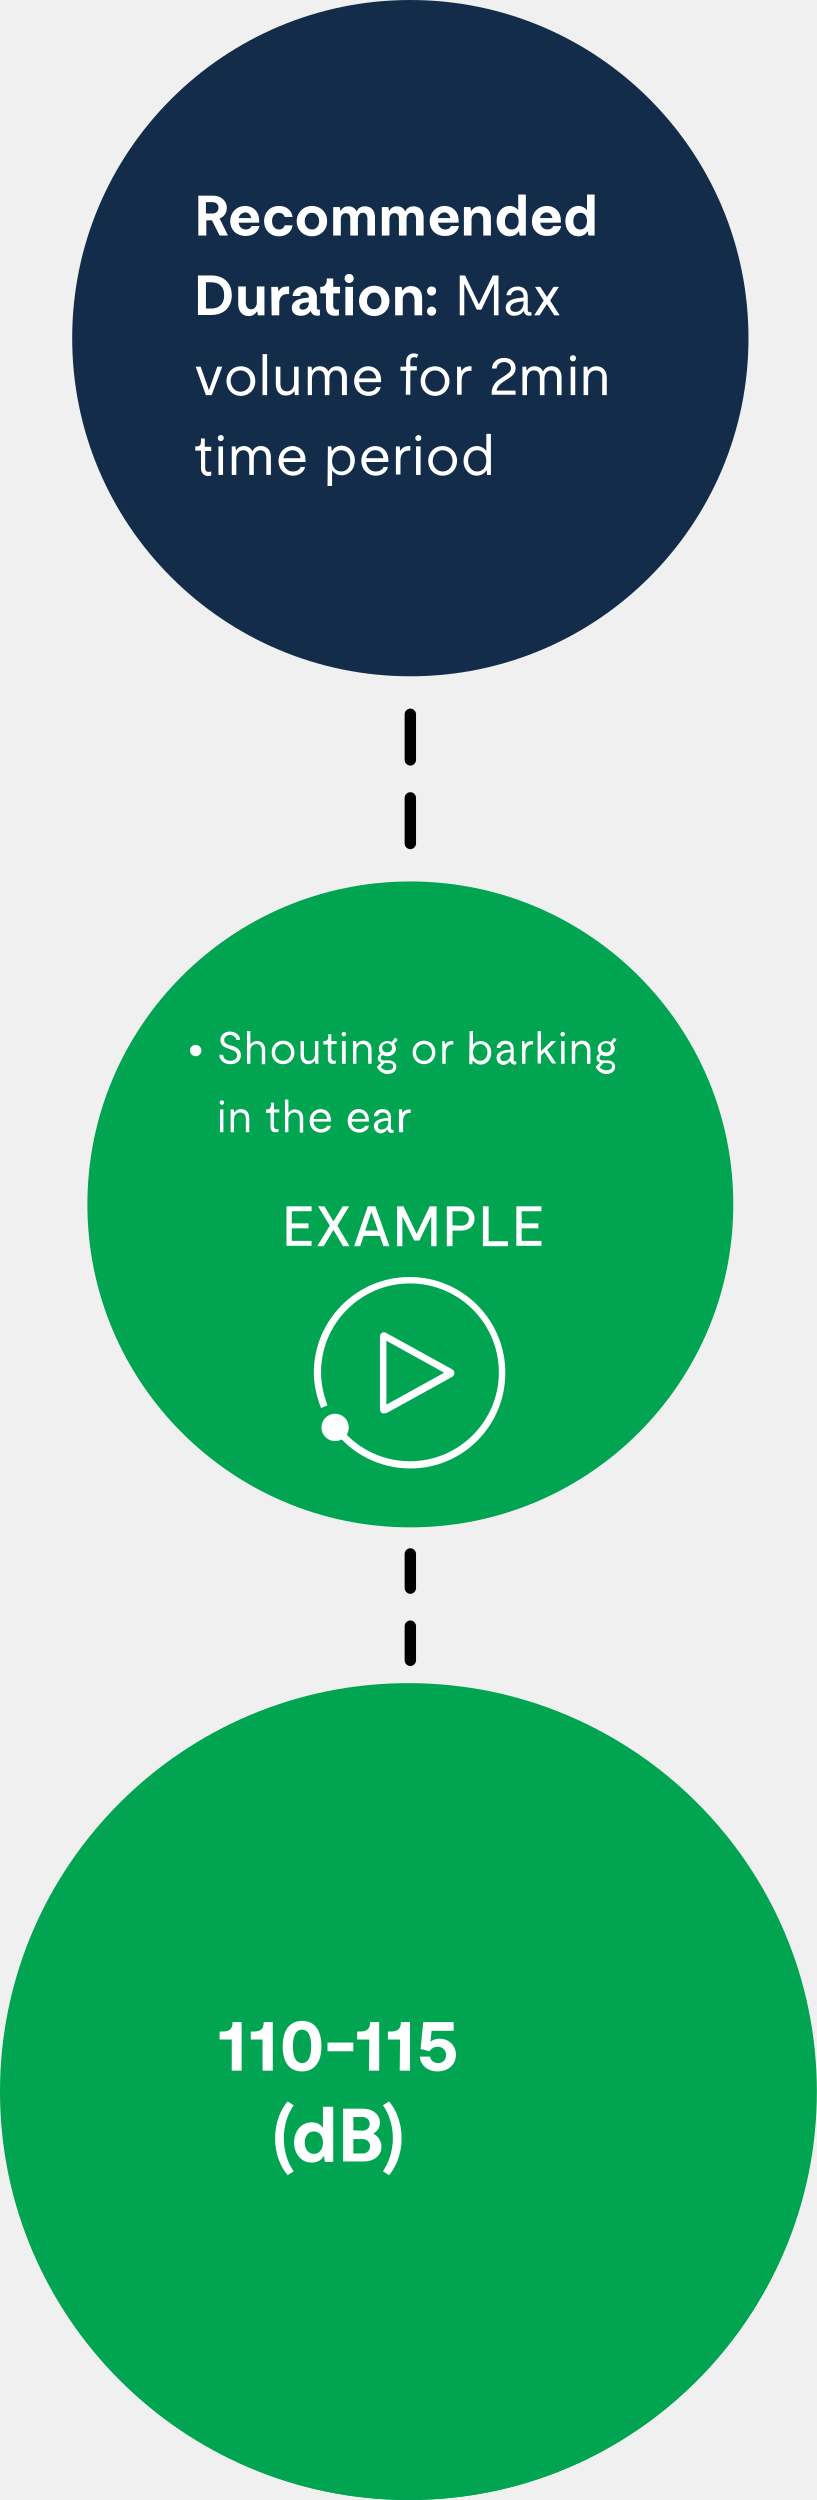
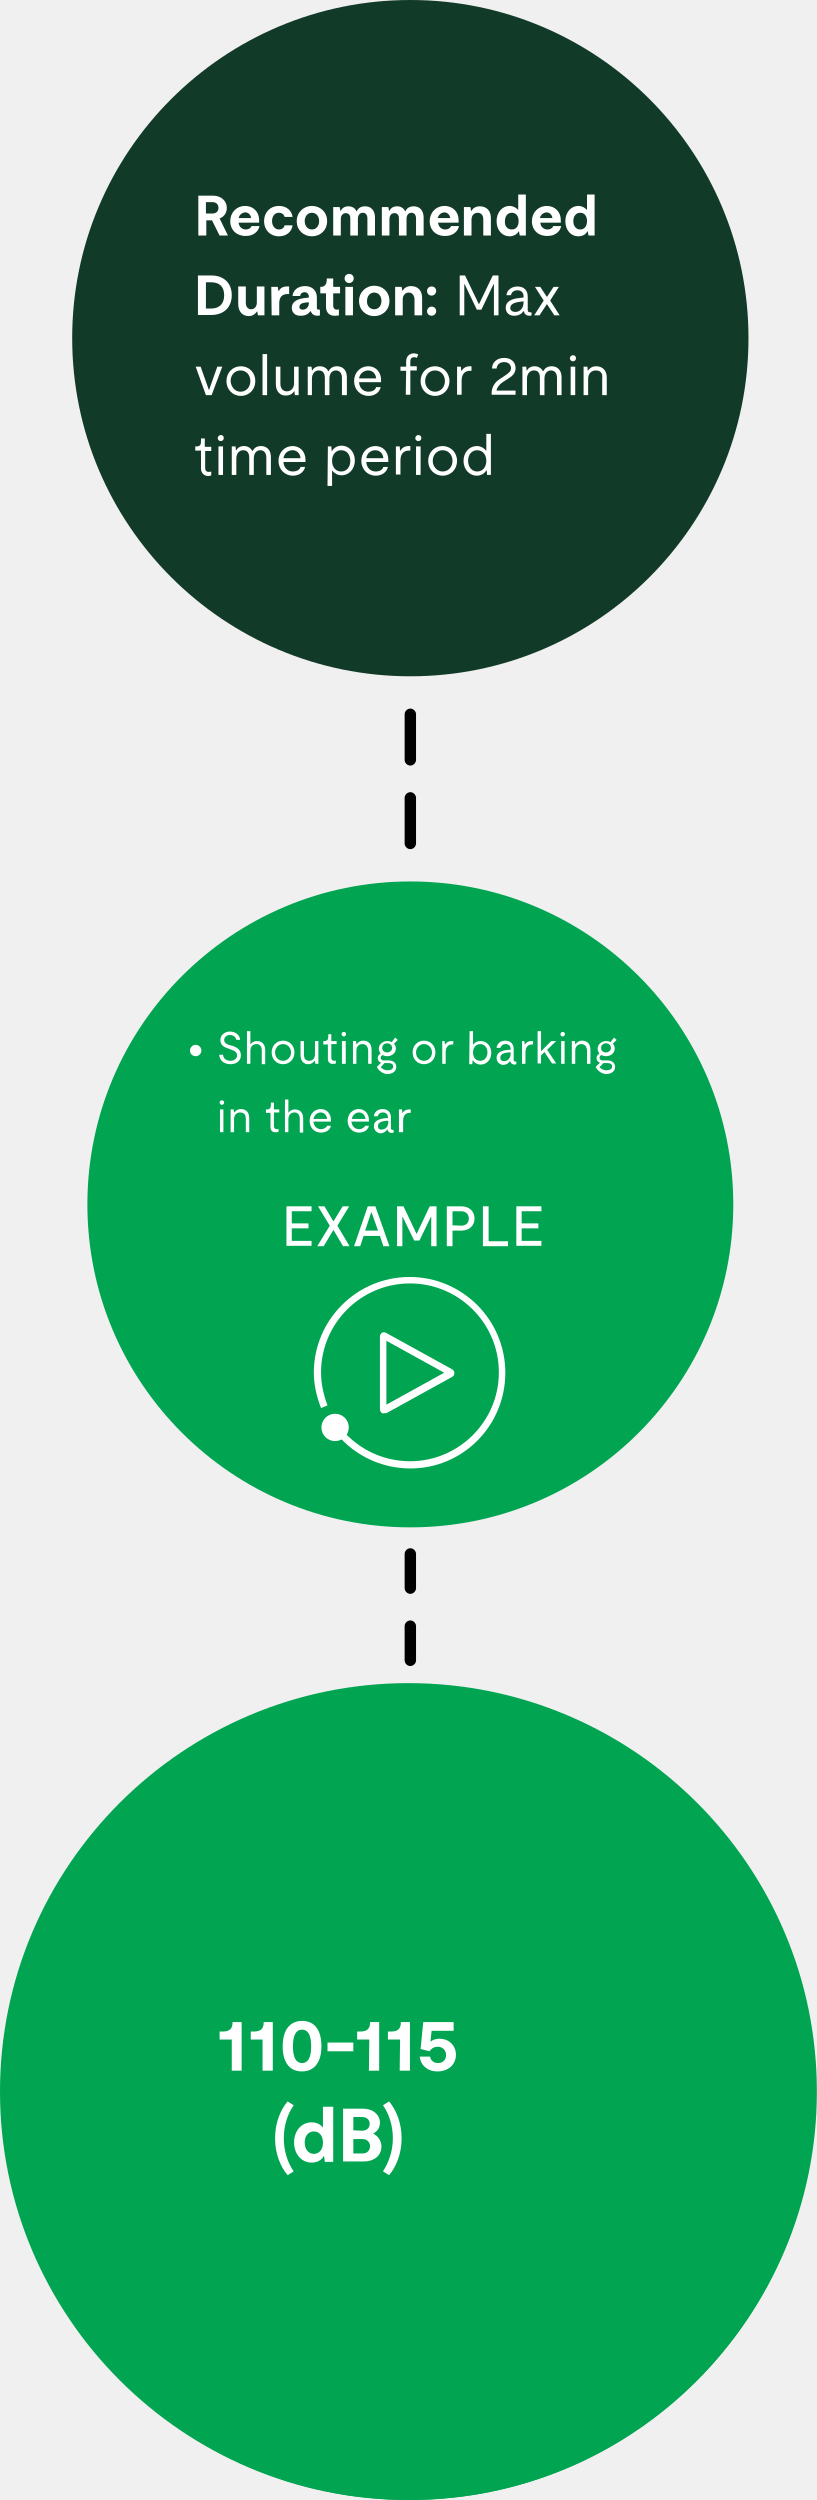
<svg xmlns="http://www.w3.org/2000/svg" version="1.1" x="0px" y="0px" viewBox="0 0 215 658" style="enable-background:new 0 0 215 658;" xml:space="preserve">
  <style type="text/css">
	.st0{fill:#00A451;}
	.st1{fill:none;}
	.st2{enable-background:new    ;}
	.st3{fill:#FFFFFF;}
- 	.st4{fill:#122C49;}
+ 	.st4{fill:#123A28;}
</style>
  <g id="Layer_2">
    <circle class="st0" cx="107.8" cy="551.2" r="106.8" />
  </g>
  <g id="Working_File">
    <g id="Group_189">
      <g id="Ellipse_6">
        <g>
          <circle class="st1" cx="107.5" cy="550.5" r="107.5" />
        </g>
        <g>
          <path class="st0" d="M107.5,658C48.2,658,0,609.8,0,550.5S48.2,443,107.5,443S215,491.2,215,550.5S166.8,658,107.5,658z       M107.5,446C49.9,446,3,492.9,3,550.5S49.9,655,107.5,655S212,608.1,212,550.5S165.1,446,107.5,446z" />
        </g>
      </g>
      <g id="Ellipse_49">
        <circle class="st0" cx="108" cy="317" r="85" />
      </g>
      <g id="Line_150">
        <path d="M108,201.5c-0.8,0-1.5-0.7-1.5-1.5v-12c0-0.8,0.7-1.5,1.5-1.5s1.5,0.7,1.5,1.5v12C109.5,200.8,108.8,201.5,108,201.5z" />
      </g>
      <g id="Line_153">
        <path d="M108,438.5c-0.8,0-1.5-0.7-1.5-1.5v-9c0-0.8,0.7-1.5,1.5-1.5s1.5,0.7,1.5,1.5v9C109.5,437.8,108.8,438.5,108,438.5z" />
      </g>
      <g id="Line_174">
        <path d="M108,419.5c-0.8,0-1.5-0.7-1.5-1.5v-9c0-0.8,0.7-1.5,1.5-1.5s1.5,0.7,1.5,1.5v9C109.5,418.8,108.8,419.5,108,419.5z" />
      </g>
      <g id="Line_151">
        <path d="M108,223.5c-0.8,0-1.5-0.7-1.5-1.5v-12c0-0.8,0.7-1.5,1.5-1.5s1.5,0.7,1.5,1.5v12C109.5,222.8,108.8,223.5,108,223.5z" />
      </g>
      <g id="Group_103">
        <g id="Group_31">
          <g id="Group_27">
            <g id="Shouting_or_barking_in_the_ear">
              <g class="st2">
                <path class="st3" d="M57.7,277.6h1c0.1,1,0.8,1.6,2,1.6c0.8,0,1.7-0.5,1.7-1.4c0-0.8-0.5-1.2-1.7-1.6l-0.8-0.3         c-1.3-0.4-1.9-1.1-1.9-2.2c0-1.3,1.2-2.2,2.5-2.2c1.5,0,2.7,1,2.7,2.2h-1c-0.1-0.7-0.8-1.3-1.7-1.3c-0.8,0-1.5,0.6-1.5,1.3         c0,0.7,0.5,1.1,1.5,1.4l0.8,0.2c1.4,0.5,2.1,1.2,2.1,2.5c0,1.4-1.2,2.3-2.7,2.3C58.9,280.1,57.8,279.1,57.7,277.6z" />
                <path class="st3" d="M67.5,274.8c-0.8,0-1.6,0.5-1.6,1.8v3.4H65v-8.6h0.9v3.4H66c0.2-0.3,0.7-0.8,1.6-0.8         c1.3,0,2.2,0.8,2.2,2.4v3.7h-0.9v-3.6C68.9,275.3,68.3,274.8,67.5,274.8z" />
              </g>
              <g class="st2">
                <path class="st3" d="M71.5,277c0-1.8,1.3-3.1,3-3.1s3,1.3,3,3.1c0,1.8-1.3,3.1-3,3.1S71.5,278.8,71.5,277z M74.5,279.2         c1.2,0,2.1-1,2.1-2.2s-0.9-2.2-2.1-2.2s-2.1,1-2.1,2.2C72.4,278.3,73.3,279.2,74.5,279.2z" />
              </g>
              <g class="st2">
                <path class="st3" d="M79.1,277.7V274H80v3.6c0,1.2,0.6,1.6,1.4,1.6s1.5-0.5,1.5-1.8V274h0.9v6H83l-0.1-0.8h-0.1         c-0.3,0.4-0.8,0.9-1.7,0.9C80,280.1,79.1,279.3,79.1,277.7z" />
              </g>
              <g class="st2">
                <path class="st3" d="M86.3,278.7v-3.8h-1.2V274h0.3c0.7,0,1-0.4,1-1.1v-0.7h0.8v1.8h1.4v0.8h-1.4v3.6c0,0.5,0.3,0.8,0.7,0.8         c0.2,0,0.4,0,0.5-0.1v0.8c-0.2,0.1-0.4,0.1-0.7,0.1C86.9,280.1,86.3,279.6,86.3,278.7z" />
              </g>
              <g class="st2">
                <path class="st3" d="M90.5,271.6c0.4,0,0.6,0.3,0.6,0.6s-0.3,0.6-0.6,0.6s-0.6-0.3-0.6-0.6S90.1,271.6,90.5,271.6z M90,274h1         v6h-1V274z" />
              </g>
              <g class="st2">
                <path class="st3" d="M95.4,274.8c-0.8,0-1.6,0.5-1.6,1.8v3.4h-0.9v-6h0.8l0.1,0.8h0.1c0.3-0.4,0.8-0.9,1.7-0.9         c1.3,0,2.2,0.8,2.2,2.4v3.7h-0.9v-3.6C96.8,275.3,96.2,274.8,95.4,274.8z" />
              </g>
              <g class="st2">
                <path class="st3" d="M99.2,280.8l1.1-1.1c-0.6-0.2-0.9-0.7-0.9-1.2c0-0.6,0.4-1,0.8-1.2c-0.3-0.3-0.5-0.8-0.5-1.3         c0-1.1,1-2,2.3-2c0.4,0,0.8,0.1,1.1,0.3l0.9-1.2l0.7,0.6l-1,1c0.3,0.3,0.5,0.8,0.5,1.3c0,1.1-1,2-2.3,2         c-0.4,0-0.8-0.1-1.2-0.3c-0.3,0.1-0.5,0.4-0.5,0.7c0,0.4,0.3,0.7,0.8,0.7h1.3c1.2,0,2,0.7,2,1.7c0,1.2-1,1.9-2.5,1.9         C100.3,282.5,99.4,281.4,99.2,280.8z M102,281.7c0.8,0,1.5-0.3,1.5-1c0-0.6-0.5-0.9-1.2-0.9h-1.1l-1,1.1         C100.5,281.2,101.1,281.7,102,281.7z M101.9,277c0.7,0,1.3-0.5,1.3-1.2s-0.6-1.2-1.3-1.2c-0.7,0-1.3,0.5-1.3,1.2         C100.6,276.6,101.2,277,101.9,277z" />
                <path class="st3" d="M108.6,277c0-1.8,1.3-3.1,3-3.1s3,1.3,3,3.1c0,1.8-1.3,3.1-3,3.1S108.6,278.8,108.6,277z M111.6,279.2         c1.2,0,2.1-1,2.1-2.2s-0.9-2.2-2.1-2.2s-2.1,1-2.1,2.2C109.5,278.3,110.4,279.2,111.6,279.2z" />
                <path class="st3" d="M116.2,274h0.8l0.1,0.9h0.1c0.2-0.4,0.7-0.9,1.8-0.9c0.1,0,0.2,0,0.3,0v0.9c-0.2,0-0.2,0-0.3,0         c-1,0-1.7,0.7-1.7,2.1v3h-0.9v-6H116.2z" />
                <path class="st3" d="M123.6,271.4h0.9v3.5h0.1c0.4-0.6,1.1-0.9,1.9-0.9c1.6,0,2.8,1.3,2.8,3.1s-1.2,3.1-2.8,3.1         c-0.8,0-1.6-0.4-2-1.1h-0.1l-0.1,1h-0.8L123.6,271.4L123.6,271.4z M126.4,279.2c1.1,0,1.9-0.9,1.9-2.2c0-1.3-0.8-2.2-1.9-2.2         s-1.9,0.9-1.9,2.2C124.5,278.4,125.3,279.2,126.4,279.2z" />
              </g>
              <g class="st2">
                <path class="st3" d="M130.7,278.4c0-1.2,1-1.9,3.1-2.1h0.6v-0.2c0-0.8-0.5-1.3-1.3-1.3s-1.2,0.4-1.4,1h-1         c0.1-1.1,1-1.9,2.3-1.9s2.2,0.8,2.2,2.2v2.8c0,0.4,0.2,0.5,0.5,0.5c0,0,0.1,0,0.2,0v0.7c-0.1,0-0.3,0.1-0.5,0.1         c-0.5,0-1-0.3-1.1-0.9l0,0h-0.1c-0.4,0.6-1,1-1.9,1C131.4,280.1,130.7,279.5,130.7,278.4z M132.6,279.3c1.1,0,1.8-0.8,1.8-2         V277h-0.5c-1.5,0.1-2.2,0.6-2.2,1.3C131.6,279,132.1,279.3,132.6,279.3z" />
              </g>
              <g class="st2">
                <path class="st3" d="M137.2,274h0.8l0.1,0.9h0.1c0.2-0.4,0.7-0.9,1.8-0.9c0.1,0,0.2,0,0.3,0v0.9c-0.2,0-0.2,0-0.3,0         c-1,0-1.7,0.7-1.7,2.1v3h-0.9v-6H137.2z" />
              </g>
              <g class="st2">
                <path class="st3" d="M141.5,271.4h0.9v5.2h0.1l2.6-2.6h1.3l-2.4,2.3l2.4,3.6h-1.1l-2-3l-0.9,0.9v2.1h-0.9L141.5,271.4         L141.5,271.4z" />
              </g>
              <g class="st2">
                <path class="st3" d="M148.1,271.6c0.4,0,0.6,0.3,0.6,0.6s-0.3,0.6-0.6,0.6c-0.4,0-0.6-0.3-0.6-0.6S147.8,271.6,148.1,271.6z          M147.7,274h0.9v6h-0.9V274z" />
              </g>
              <g class="st2">
                <path class="st3" d="M153,274.8c-0.8,0-1.6,0.5-1.6,1.8v3.4h-0.9v-6h0.8l0.1,0.8h0.1c0.3-0.4,0.8-0.9,1.7-0.9         c1.3,0,2.2,0.8,2.2,2.4v3.7h-0.9v-3.6C154.4,275.3,153.8,274.8,153,274.8z" />
              </g>
              <g class="st2">
                <path class="st3" d="M156.8,280.8l1.1-1.1c-0.6-0.2-0.9-0.7-0.9-1.2c0-0.6,0.4-1,0.8-1.2c-0.3-0.3-0.5-0.8-0.5-1.3         c0-1.1,1-2,2.3-2c0.4,0,0.8,0.1,1.1,0.3l0.9-1.2l0.7,0.6l-1,1c0.3,0.3,0.5,0.8,0.5,1.3c0,1.1-1,2-2.3,2         c-0.4,0-0.8-0.1-1.2-0.3c-0.3,0.1-0.5,0.4-0.5,0.7c0,0.4,0.3,0.7,0.8,0.7h1.3c1.2,0,2,0.7,2,1.7c0,1.2-1,1.9-2.5,1.9         C157.9,282.5,157,281.4,156.8,280.8z M159.6,281.7c0.8,0,1.5-0.3,1.5-1c0-0.6-0.5-0.9-1.2-0.9h-1.1l-1,1.1         C158.1,281.2,158.7,281.7,159.6,281.7z M159.5,277c0.7,0,1.3-0.5,1.3-1.2s-0.6-1.2-1.3-1.2s-1.3,0.5-1.3,1.2         C158.2,276.6,158.8,277,159.5,277z" />
              </g>
              <g class="st2">
                <path class="st3" d="M58.4,289.6c0.4,0,0.6,0.3,0.6,0.6s-0.3,0.6-0.6,0.6s-0.6-0.3-0.6-0.6S58,289.6,58.4,289.6z M57.9,292         h0.9v6h-0.9V292z" />
                <path class="st3" d="M63.2,292.8c-0.8,0-1.6,0.5-1.6,1.8v3.4h-0.9v-6h0.8l0.1,0.8h0.1c0.3-0.4,0.8-0.9,1.7-0.9         c1.3,0,2.2,0.8,2.2,2.4v3.7h-0.9v-3.6C64.7,293.3,64.1,292.8,63.2,292.8z" />
              </g>
              <g class="st2">
                <path class="st3" d="M71.2,296.7v-3.8H70V292h0.3c0.7,0,1-0.4,1-1.1v-0.7h0.8v1.8h1.4v0.8h-1.4v3.6c0,0.5,0.3,0.8,0.7,0.8         c0.2,0,0.4,0,0.5-0.1v0.8c-0.2,0.1-0.4,0.1-0.7,0.1C71.8,298.1,71.2,297.6,71.2,296.7z" />
              </g>
              <g class="st2">
                <path class="st3" d="M77.5,292.8c-0.8,0-1.6,0.5-1.6,1.8v3.4H75v-8.6h0.9v3.4H76c0.2-0.3,0.7-0.8,1.6-0.8         c1.3,0,2.2,0.8,2.2,2.4v3.7h-0.9v-3.6C78.9,293.3,78.3,292.8,77.5,292.8z" />
                <path class="st3" d="M81.5,295c0-1.8,1.3-3.1,2.9-3.1s2.7,1.2,2.7,2.9c0,0.1,0,0.3,0,0.4h-4.6c0.1,1.2,0.9,2,2,2         c0.7,0,1.4-0.4,1.6-0.9h1c-0.2,1.1-1.3,1.8-2.6,1.8C82.7,298.1,81.5,296.8,81.5,295z M86.1,294.5c-0.1-1-0.8-1.7-1.7-1.7         c-0.9,0-1.7,0.7-1.9,1.7H86.1z" />
              </g>
              <g class="st2">
                <path class="st3" d="M91.5,295c0-1.8,1.3-3.1,2.9-3.1s2.7,1.2,2.7,2.9c0,0.1,0,0.3,0,0.4h-4.6c0.1,1.2,0.9,2,2,2         c0.7,0,1.4-0.4,1.6-0.9h1c-0.2,1.1-1.3,1.8-2.6,1.8C92.8,298.1,91.5,296.8,91.5,295z M96.2,294.5c-0.1-1-0.8-1.7-1.7-1.7         c-0.9,0-1.7,0.7-1.9,1.7H96.2z" />
              </g>
              <g class="st2">
                <path class="st3" d="M98.4,296.4c0-1.2,1-1.9,3.1-2.1h0.6v-0.2c0-0.8-0.5-1.3-1.3-1.3s-1.2,0.4-1.4,1h-1         c0.1-1.1,1-1.9,2.3-1.9s2.2,0.8,2.2,2.2v2.8c0,0.4,0.2,0.5,0.5,0.5c0,0,0.1,0,0.2,0v0.7c-0.1,0-0.3,0.1-0.5,0.1         c-0.5,0-1-0.3-1.1-0.9l0,0h-0.1c-0.4,0.6-1,1-1.9,1C99.2,298.1,98.4,297.5,98.4,296.4z M100.4,297.3c1.1,0,1.8-0.8,1.8-2V295         h-0.5c-1.5,0.1-2.2,0.6-2.2,1.3C99.4,297,99.8,297.3,100.4,297.3z" />
              </g>
              <g class="st2">
                <path class="st3" d="M105,292h0.8l0.1,0.9h0.1c0.2-0.4,0.7-0.9,1.8-0.9c0.1,0,0.2,0,0.3,0v0.9c-0.2,0-0.2,0-0.3,0         c-1,0-1.7,0.7-1.7,2.1v3H105V292z" />
              </g>
            </g>
            <g id="Ellipse_14">
              <circle class="st3" cx="51.5" cy="276.5" r="1.5" />
            </g>
          </g>
        </g>
      </g>
      <g id="Group_101">
        <g id="Ellipse_18">
          <circle class="st4" cx="108" cy="89" r="89" />
        </g>
        <g id="Recommended_Duration:_Max_volume_for_2min_time_period">
          <g class="st2">
            <path class="st3" d="M52.1,51.5h4c2.1,0,3.6,1.4,3.6,3.2c0,1.4-0.8,2.4-1.9,2.8L60,62h-2.2l-2-4h-1.5v4h-2.1V51.5H52.1z        M55.9,56.2c1,0,1.6-0.6,1.6-1.5s-0.6-1.5-1.6-1.5h-1.7v3H55.9z" />
          </g>
          <g class="st2">
            <path class="st3" d="M60.6,58.2c0-2.3,1.7-4,3.9-4c2.1,0,3.7,1.5,3.7,3.7c0,0.2,0,0.4,0,0.7h-5.4c0.1,1.1,0.9,1.8,1.9,1.8       c0.7,0,1.3-0.3,1.5-0.9h2.1c-0.3,1.6-1.8,2.6-3.5,2.6C62.4,62.2,60.6,60.6,60.6,58.2z M66.1,57.4c-0.1-0.9-0.8-1.5-1.5-1.5       c-0.8,0-1.6,0.6-1.8,1.5H66.1z" />
          </g>
          <g class="st2">
            <path class="st3" d="M69.5,58.2c0-2.3,1.6-4,3.9-4c2,0,3.4,1.2,3.6,2.9h-2.1c-0.1-0.6-0.7-1.1-1.5-1.1c-1.1,0-1.8,0.9-1.8,2.2       s0.8,2.2,1.8,2.2c0.9,0,1.4-0.5,1.5-1.1H77c-0.2,1.7-1.6,2.9-3.6,2.9C71.1,62.2,69.5,60.5,69.5,58.2z" />
          </g>
          <g class="st2">
            <path class="st3" d="M78.1,58.2c0-2.3,1.8-4,4-4s4,1.6,4,4s-1.8,4-4,4S78.1,60.6,78.1,58.2z M82.1,60.4c1.1,0,1.9-0.9,1.9-2.2       S83.2,56,82.1,56s-1.9,0.9-1.9,2.2S81,60.4,82.1,60.4z" />
            <path class="st3" d="M91,56.1c-0.7,0-1.3,0.5-1.3,1.6V62h-2v-7.5h1.7l0.2,1h0.1c0.3-0.7,1-1.2,2-1.2s1.8,0.5,2.1,1.3h0.1       c0.4-0.9,1.2-1.3,2.2-1.3c1.5,0,2.6,1,2.6,3V62h-2v-4.5c0-1-0.5-1.5-1.2-1.5s-1.3,0.5-1.3,1.6V62h-2v-4.5       C92.2,56.5,91.7,56.1,91,56.1z" />
            <path class="st3" d="M103.8,56.1c-0.7,0-1.3,0.5-1.3,1.6V62h-2v-7.5h1.7l0.2,1h0.1c0.3-0.7,1-1.2,2-1.2s1.8,0.5,2.1,1.3h0.1       c0.4-0.9,1.2-1.3,2.2-1.3c1.5,0,2.6,1,2.6,3V62h-2v-4.5c0-1-0.5-1.5-1.2-1.5s-1.3,0.5-1.3,1.6V62h-2v-4.5       C105,56.5,104.5,56.1,103.8,56.1z" />
            <path class="st3" d="M113.1,58.2c0-2.3,1.7-4,3.9-4c2.1,0,3.7,1.5,3.7,3.7c0,0.2,0,0.4,0,0.7h-5.4c0.1,1.1,0.9,1.8,1.9,1.8       c0.7,0,1.3-0.3,1.5-0.9h2.1c-0.3,1.6-1.8,2.6-3.5,2.6C114.8,62.2,113.1,60.6,113.1,58.2z M118.5,57.4c-0.1-0.9-0.8-1.5-1.5-1.5       c-0.8,0-1.6,0.6-1.8,1.5H118.5z" />
            <path class="st3" d="M125.7,56c-0.8,0-1.6,0.6-1.6,1.8V62h-2v-7.5h1.7l0.2,1h0.1c0.3-0.6,1-1.2,2.2-1.2c1.7,0,2.9,1.1,2.9,3.1       V62h-2v-4.3C127.2,56.6,126.6,56,125.7,56z" />
            <path class="st3" d="M136.8,62l-0.2-1.1h-0.1c-0.4,0.8-1.4,1.3-2.4,1.3c-1.9,0-3.4-1.6-3.4-4c0-2.3,1.5-4,3.4-4       c1,0,1.8,0.5,2.2,1h0.1v-4h2V62H136.8z M134.7,60.4c1.1,0,1.8-0.8,1.8-2.2s-0.7-2.2-1.8-2.2s-1.8,0.9-1.8,2.2       C132.8,59.6,133.6,60.4,134.7,60.4z" />
            <path class="st3" d="M140,58.2c0-2.3,1.7-4,3.9-4c2.1,0,3.7,1.5,3.7,3.7c0,0.2,0,0.4,0,0.7h-5.4c0.1,1.1,0.9,1.8,1.9,1.8       c0.7,0,1.3-0.3,1.5-0.9h2.1c-0.3,1.6-1.8,2.6-3.5,2.6C141.7,62.2,140,60.6,140,58.2z M145.4,57.4c-0.1-0.9-0.8-1.5-1.5-1.5       c-0.8,0-1.6,0.6-1.8,1.5H145.4z" />
            <path class="st3" d="M154.9,62l-0.2-1.1h-0.1c-0.4,0.8-1.3,1.3-2.4,1.3c-1.9,0-3.4-1.6-3.4-4c0-2.3,1.5-4,3.4-4       c1,0,1.8,0.5,2.2,1h0.1v-4h2V62H154.9z M152.7,60.4c1.1,0,1.8-0.8,1.8-2.2s-0.7-2.2-1.8-2.2s-1.8,0.9-1.8,2.2       C150.9,59.6,151.7,60.4,152.7,60.4z" />
          </g>
          <g class="st2">
            <path class="st3" d="M52.1,72.5h3.5c3.4,0,5.4,2.1,5.4,5.2s-2,5.2-5.4,5.2h-3.5V72.5z M55.6,81.2c2.2,0,3.4-1.3,3.4-3.5       s-1.2-3.4-3.4-3.4h-1.4v6.9H55.6z" />
          </g>
          <g class="st2">
            <path class="st3" d="M62.7,80v-4.6h2v4.3c0,1.1,0.6,1.7,1.4,1.7s1.5-0.6,1.5-1.8v-4.2h2V83h-1.7l-0.2-1h-0.1       c-0.3,0.5-1,1.2-2.1,1.2C63.9,83.2,62.7,82.1,62.7,80z" />
          </g>
          <g class="st2">
            <path class="st3" d="M71.4,75.5h1.7l0.2,1.1h0.1c0.3-0.7,1-1.2,2.1-1.2c0.2,0,0.4,0,0.6,0v2c-0.2,0-0.4,0-0.5,0       c-1.3,0-2.1,0.8-2.1,2.4V83h-2L71.4,75.5L71.4,75.5z" />
          </g>
          <g class="st2">
            <path class="st3" d="M76.8,81c0-1.5,1.3-2.4,3.8-2.6l0.7-0.1v-0.2c0-0.7-0.5-1.2-1.1-1.2s-1.1,0.3-1.2,1h-2       c0.1-1.5,1.4-2.6,3.3-2.6s3.1,1.2,3.1,3V81c0,0.4,0.1,0.5,0.6,0.5h0.2V83c-0.2,0.1-0.5,0.1-0.7,0.1c-0.7,0-1.4-0.3-1.7-1.2       h-0.1c-0.5,0.7-1.3,1.2-2.4,1.2C77.7,83.2,76.8,82.3,76.8,81z M79.7,81.5c1,0,1.6-0.8,1.6-1.8v-0.1h-0.6       c-1.3,0.1-1.9,0.5-1.9,1.2C78.8,81.3,79.2,81.5,79.7,81.5z" />
          </g>
          <g class="st2">
            <path class="st3" d="M85.8,80.8v-3.6h-1.5v-1.7h0.2c0.9,0,1.4-0.6,1.5-1.6v-0.6h1.7v2.2h1.8v1.7h-1.8v3.3c0,0.6,0.4,1,0.9,1       c0.2,0,0.4,0,0.6-0.1V83c-0.3,0.1-0.7,0.1-1,0.1C86.7,83.2,85.8,82.2,85.8,80.8z" />
          </g>
          <g class="st2">
            <path class="st3" d="M91.9,72.1c0.7,0,1.2,0.5,1.2,1.2s-0.6,1.2-1.2,1.2s-1.2-0.5-1.2-1.2C90.7,72.6,91.2,72.1,91.9,72.1z        M90.9,75.5h2V83h-2V75.5z" />
            <path class="st3" d="M94.5,79.2c0-2.3,1.8-4,4-4s4,1.6,4,4s-1.8,4-4,4S94.5,81.6,94.5,79.2z M98.5,81.4c1.1,0,1.9-0.9,1.9-2.2       c0-1.3-0.8-2.2-1.9-2.2s-1.9,0.9-1.9,2.2C96.5,80.5,97.4,81.4,98.5,81.4z" />
          </g>
          <g class="st2">
            <path class="st3" d="M107.6,77c-0.8,0-1.6,0.6-1.6,1.8V83h-2v-7.5h1.7l0.2,1h0.1c0.3-0.6,1-1.2,2.2-1.2c1.7,0,2.9,1.1,2.9,3.1       V83h-2v-4.3C109,77.6,108.4,77,107.6,77z" />
          </g>
          <g class="st2">
            <path class="st3" d="M113.6,75.4c0.7,0,1.2,0.5,1.2,1.2c0,0.6-0.5,1.2-1.2,1.2s-1.2-0.5-1.2-1.2S112.9,75.4,113.6,75.4z        M112.4,81.9c0-0.6,0.5-1.2,1.2-1.2s1.2,0.5,1.2,1.2c0,0.6-0.5,1.2-1.2,1.2S112.4,82.6,112.4,81.9z" />
          </g>
          <g class="st2">
            <path class="st3" d="M120.9,72.5h1.5L126,80h0.1l3.6-7.5h1.5V83H130v-8.2h-0.1l-3.2,6.7h-1.2l-3.2-6.7h-0.1V83H121V72.5H120.9z       " />
          </g>
          <g class="st2">
            <path class="st3" d="M133.1,81c0-1.5,1.3-2.4,3.9-2.6l0.8-0.1V78c0-1-0.6-1.6-1.6-1.6c-0.9,0-1.6,0.5-1.7,1.3h-1.2       c0.1-1.3,1.3-2.3,2.9-2.3c1.7,0,2.7,1,2.7,2.7v3.5c0,0.5,0.3,0.6,0.7,0.6c0.1,0,0.1,0,0.3,0V83c-0.2,0.1-0.4,0.1-0.6,0.1       c-0.6,0-1.3-0.3-1.4-1.2l0,0h-0.1c-0.5,0.7-1.3,1.2-2.4,1.2C134.1,83.2,133.1,82.3,133.1,81z M135.6,82.1c1.3,0,2.2-1,2.2-2.5       v-0.3l-0.7,0.1c-1.9,0.2-2.8,0.7-2.8,1.7C134.3,81.7,134.9,82.1,135.6,82.1z" />
            <path class="st3" d="M143.1,79.1l-2.3-3.6h1.4l1.7,2.6h0.1l1.7-2.6h1.4l-2.3,3.6l2.5,3.9h-1.4l-1.9-2.9h-0.1L142,83h-1.4       L143.1,79.1z" />
          </g>
          <g class="st2">
            <path class="st3" d="M51.5,96.5h1.3l2.2,6.2l0,0l2.2-6.2h1.3l-2.8,7.5h-1.5L51.5,96.5z" />
          </g>
          <g class="st2">
            <path class="st3" d="M59.6,100.3c0-2.2,1.6-3.9,3.8-3.9s3.8,1.7,3.8,3.9c0,2.2-1.6,3.9-3.8,3.9S59.6,102.5,59.6,100.3z        M63.3,103.1c1.5,0,2.6-1.2,2.6-2.8c0-1.6-1.1-2.8-2.6-2.8s-2.6,1.2-2.6,2.8C60.8,101.8,61.8,103.1,63.3,103.1z" />
            <path class="st3" d="M69.1,93.2h1.2V104h-1.2V93.2z" />
            <path class="st3" d="M72.6,101.1v-4.6h1.2v4.5c0,1.4,0.8,2,1.7,2c1,0,1.9-0.7,1.9-2.2v-4.3h1.2v7.5h-1l-0.1-1h-0.1       c-0.3,0.5-1,1.1-2.1,1.1C73.8,104.2,72.6,103.1,72.6,101.1z" />
            <path class="st3" d="M83.9,97.5c-0.9,0-1.8,0.7-1.8,2.2v4.3H81v-7.5h1l0.1,1h0.1c0.3-0.6,1-1.1,2-1.1s1.8,0.5,2.2,1.3h0.1       c0.4-0.8,1.1-1.3,2.2-1.3c1.4,0,2.6,0.9,2.6,2.9v4.7H90v-4.5c0-1.4-0.7-2-1.6-2s-1.7,0.7-1.7,2.2v4.3h-1.2v-4.5       C85.5,98,84.8,97.5,83.9,97.5z" />
            <path class="st3" d="M93.2,100.3c0-2.2,1.6-3.9,3.7-3.9c2,0,3.4,1.5,3.4,3.6c0,0.2,0,0.3,0,0.6h-5.8c0.1,1.5,1.1,2.5,2.5,2.5       c0.9,0,1.8-0.4,2-1.2h1.2c-0.3,1.4-1.6,2.3-3.2,2.3C94.8,104.2,93.2,102.5,93.2,100.3z M99,99.6c-0.1-1.3-1-2.1-2.1-2.1       s-2.2,0.8-2.4,2.1H99z" />
          </g>
          <g class="st2">
            <path class="st3" d="M106.9,97.6h-1.5v-1.1h1.5v-1.4c0-1.4,1-2.1,2-2.1c0.5,0,1,0.2,1.2,0.3l-0.4,0.9c-0.2-0.1-0.5-0.2-0.7-0.2       c-0.6,0-1,0.4-1,1v1.4h1.7v1.1H108v6.4h-1.2L106.9,97.6L106.9,97.6z" />
          </g>
          <g class="st2">
            <path class="st3" d="M110.7,100.3c0-2.2,1.6-3.9,3.8-3.9c2.1,0,3.8,1.7,3.8,3.9c0,2.2-1.6,3.9-3.8,3.9       C112.3,104.2,110.7,102.5,110.7,100.3z M114.5,103.1c1.5,0,2.6-1.2,2.6-2.8c0-1.6-1.1-2.8-2.6-2.8s-2.6,1.2-2.6,2.8       C111.9,101.8,113,103.1,114.5,103.1z" />
            <path class="st3" d="M120.3,96.5h1l0.1,1.1h0.1c0.3-0.5,0.9-1.2,2.2-1.2c0.2,0,0.3,0,0.4,0v1.2c-0.2,0-0.3,0-0.4,0       c-1.3,0-2.2,0.8-2.2,2.6v3.7h-1.2V96.5z" />
          </g>
          <g class="st2">
            <path class="st3" d="M131.5,99.8l1.5-1c0.9-0.6,1.5-1.1,1.5-1.9c0-1-0.8-1.6-1.8-1.6c-1.2,0-1.9,0.7-2,1.7h-1.2       c0-1.6,1.3-2.8,3.2-2.8c1.8,0,3,1.1,3,2.7c0,1.3-0.9,2.1-1.7,2.6l-1.7,1.1c-0.9,0.6-1.5,1.4-1.6,2.2h5v1.1h-6.3v-0.5       C129.4,102,130.2,100.6,131.5,99.8z" />
          </g>
          <g class="st2">
            <path class="st3" d="M140.5,97.5c-0.9,0-1.8,0.7-1.8,2.2v4.3h-1.2v-7.5h1l0.1,1h0.1c0.3-0.6,1-1.1,2-1.1s1.8,0.5,2.2,1.3h0.1       c0.4-0.8,1.1-1.3,2.2-1.3c1.4,0,2.6,0.9,2.6,2.9v4.7h-1.2v-4.5c0-1.4-0.7-2-1.6-2c-0.9,0-1.7,0.7-1.7,2.2v4.3h-1.2v-4.5       C142.1,98,141.5,97.5,140.5,97.5z" />
            <path class="st3" d="M150.8,93.5c0.5,0,0.8,0.3,0.8,0.8s-0.4,0.8-0.8,0.8s-0.8-0.3-0.8-0.8C150,93.9,150.3,93.5,150.8,93.5z        M150.2,96.5h1.2v7.5h-1.2V96.5z" />
            <path class="st3" d="M156.8,97.5c-1,0-2,0.7-2,2.2v4.3h-1.2v-7.5h1l0.1,1h0.1c0.3-0.5,1-1.1,2.1-1.1c1.6,0,2.8,1,2.8,3v4.6       h-1.2v-4.5C158.7,98.1,157.9,97.5,156.8,97.5z" />
          </g>
          <g class="st2">
            <path class="st3" d="M52.9,123.3v-4.7h-1.5v-1.1h0.3c0.9,0,1.2-0.4,1.2-1.3v-0.8h1v2.2h1.7v1.1H54v4.5c0,0.6,0.3,1,0.9,1       c0.2,0,0.5,0,0.7-0.1v1c-0.2,0.1-0.5,0.2-0.9,0.2C53.7,125.2,52.9,124.5,52.9,123.3z" />
          </g>
          <g class="st2">
            <path class="st3" d="M58.1,114.5c0.5,0,0.8,0.3,0.8,0.8s-0.4,0.8-0.8,0.8c-0.4,0-0.8-0.3-0.8-0.8       C57.3,114.9,57.7,114.5,58.1,114.5z M57.5,117.5h1.2v7.5h-1.2V117.5z" />
            <path class="st3" d="M64,118.5c-0.9,0-1.8,0.7-1.8,2.2v4.3H61v-7.5h1l0.1,1h0.1c0.3-0.6,1-1.1,2-1.1s1.8,0.5,2.2,1.3h0.1       c0.4-0.8,1.1-1.3,2.2-1.3c1.4,0,2.6,0.9,2.6,2.9v4.7h-1.2v-4.5c0-1.4-0.7-2-1.6-2s-1.7,0.7-1.7,2.2v4.3h-1.2v-4.5       C65.6,119,64.9,118.5,64,118.5z" />
            <path class="st3" d="M73.3,121.3c0-2.2,1.6-3.9,3.7-3.9c2,0,3.4,1.5,3.4,3.6c0,0.2,0,0.3,0,0.6h-5.8c0.1,1.5,1.1,2.5,2.5,2.5       c0.9,0,1.8-0.4,2-1.2h1.2c-0.3,1.4-1.6,2.3-3.2,2.3C74.9,125.2,73.3,123.5,73.3,121.3z M79.1,120.6c-0.1-1.3-1-2.1-2.1-2.1       c-1.2,0-2.2,0.8-2.4,2.1H79.1z" />
          </g>
          <g class="st2">
            <path class="st3" d="M86.3,117.5h0.9l0.1,1.2h0.1c0.5-0.9,1.5-1.4,2.5-1.4c2,0,3.5,1.7,3.5,3.9c0,2.2-1.5,3.9-3.5,3.9       c-1,0-1.9-0.5-2.4-1.2h-0.1v4h-1.2L86.3,117.5L86.3,117.5z M89.8,124.1c1.4,0,2.4-1.1,2.4-2.8c0-1.7-1-2.8-2.4-2.8       s-2.4,1.1-2.4,2.8S88.4,124.1,89.8,124.1z" />
          </g>
          <g class="st2">
            <path class="st3" d="M95.1,121.3c0-2.2,1.6-3.9,3.7-3.9c2,0,3.4,1.5,3.4,3.6c0,0.2,0,0.3,0,0.6h-5.8c0.1,1.5,1.1,2.5,2.5,2.5       c0.9,0,1.8-0.4,2-1.2h1.2c-0.3,1.4-1.6,2.3-3.2,2.3C96.7,125.2,95.1,123.5,95.1,121.3z M100.9,120.6c-0.1-1.3-1-2.1-2.1-2.1       c-1.2,0-2.2,0.8-2.4,2.1H100.9z" />
          </g>
          <g class="st2">
            <path class="st3" d="M104.2,117.5h1l0.1,1.1h0.1c0.3-0.5,0.9-1.2,2.2-1.2c0.2,0,0.3,0,0.4,0v1.2c-0.2,0-0.3,0-0.4,0       c-1.3,0-2.2,0.8-2.2,2.6v3.7h-1.2V117.5z" />
          </g>
          <g class="st2">
            <path class="st3" d="M110.1,114.5c0.5,0,0.8,0.3,0.8,0.8s-0.4,0.8-0.8,0.8s-0.8-0.3-0.8-0.8       C109.3,114.9,109.7,114.5,110.1,114.5z M109.5,117.5h1.2v7.5h-1.2V117.5z" />
          </g>
          <g class="st2">
            <path class="st3" d="M112.7,121.3c0-2.2,1.6-3.9,3.8-3.9c2.1,0,3.8,1.7,3.8,3.9c0,2.2-1.6,3.9-3.8,3.9       C114.3,125.2,112.7,123.5,112.7,121.3z M116.5,124.1c1.5,0,2.6-1.2,2.6-2.8c0-1.6-1.1-2.8-2.6-2.8s-2.6,1.2-2.6,2.8       C113.9,122.8,115,124.1,116.5,124.1z" />
          </g>
          <g class="st2">
            <path class="st3" d="M128.2,125l-0.1-1.2H128c-0.5,0.9-1.5,1.4-2.5,1.4c-2,0-3.5-1.7-3.5-3.9c0-2.2,1.5-3.9,3.5-3.9       c1,0,1.9,0.5,2.4,1.2h0.1v-4.4h1.2V125H128.2z M125.6,124.1c1.4,0,2.4-1.1,2.4-2.8c0-1.7-1-2.8-2.4-2.8s-2.4,1.1-2.4,2.8       C123.2,122.9,124.2,124.1,125.6,124.1z" />
          </g>
        </g>
      </g>
      <g id="Group_138">
        <g id="_dB_">
          <g class="st2">
            <path class="st3" d="M74.7,562.8c0,3.4,1,6.4,2.6,8.7l-1.6,1c-1.8-2.1-3.3-5.5-3.3-9.7s1.5-7.6,3.3-9.7l1.6,1       C75.7,556.4,74.7,559.4,74.7,562.8z" />
          </g>
          <g class="st2">
            <path class="st3" d="M85.5,569l-0.2-1.5h-0.1c-0.6,1.1-1.8,1.7-3.2,1.7c-2.6,0-4.6-2.2-4.6-5.3s2-5.3,4.6-5.3       c1.4,0,2.4,0.6,2.9,1.3H85v-5.4h2.7V569H85.5z M82.6,566.9c1.4,0,2.4-1.1,2.4-3c0-1.8-1-2.9-2.4-2.9s-2.4,1.1-2.4,2.9       S81.2,566.9,82.6,566.9z" />
          </g>
          <g class="st2">
            <path class="st3" d="M90.2,555h5.3c2.7,0,4.5,1.6,4.5,3.7c0,1.5-0.9,2.4-1.7,2.8v0.1c1,0.5,2.1,1.7,2.1,3.4       c0,2.3-1.9,3.9-4.6,3.9h-5.5V555H90.2z M95.3,560.8c1.2,0,2-0.7,2-1.8s-0.8-1.8-2-1.8H93v3.5L95.3,560.8L95.3,560.8z        M95.4,566.8c1.2,0,2-0.8,2-1.9c0-1.1-0.8-1.9-2-1.9H93v3.8L95.4,566.8L95.4,566.8z" />
          </g>
          <g class="st2">
            <path class="st3" d="M103.4,562.8c0-3.4-1-6.4-2.6-8.7l1.6-1c1.8,2.1,3.3,5.5,3.3,9.7s-1.5,7.6-3.3,9.7l-1.6-1       C102.3,569.2,103.4,566.2,103.4,562.8z" />
          </g>
        </g>
        <g id="_110-115">
          <g class="st2">
            <path class="st3" d="M61,536.8h-3.2v-2.1h0.8c2,0,2.6-0.9,2.6-2.4v-0.1h2.4V545H61V536.8z" />
          </g>
          <g class="st2">
            <path class="st3" d="M69.1,536.8H66v-2.1h0.8c2,0,2.6-0.9,2.6-2.4v-0.1h2.4V545h-2.7C69.1,545,69.1,536.8,69.1,536.8z" />
          </g>
          <g class="st2">
            <path class="st3" d="M74.4,538.6c0-4.3,1.9-6.7,5.1-6.7c3.3,0,5.1,2.4,5.1,6.7c0,4.2-1.9,6.6-5.1,6.6       C76.2,545.2,74.4,542.8,74.4,538.6z M79.5,543c1.6,0,2.4-1.5,2.4-4.4s-0.8-4.4-2.4-4.4s-2.4,1.5-2.4,4.4S77.9,543,79.5,543z" />
          </g>
          <g class="st2">
            <path class="st3" d="M86.2,537.6H93v2.3h-6.8V537.6z" />
          </g>
          <g class="st2">
            <path class="st3" d="M97.2,536.8H94v-2.1h0.8c2,0,2.6-0.9,2.6-2.4v-0.1h2.4V545h-2.7L97.2,536.8L97.2,536.8z" />
          </g>
          <g class="st2">
            <path class="st3" d="M105.3,536.8h-3.2v-2.1h0.8c2,0,2.6-0.9,2.6-2.4v-0.1h2.4V545h-2.7L105.3,536.8L105.3,536.8z" />
          </g>
          <g class="st2">
            <path class="st3" d="M110.5,541.3h2.7c0.1,0.9,0.9,1.7,2.1,1.7s2.1-0.8,2.1-2.1s-0.9-2.2-2.2-2.2c-0.8,0-1.7,0.4-2.1,1.2       l-2.4-0.6l0.7-7.1h8v2.3h-5.8l-0.3,2.8h0.1c0.6-0.5,1.4-0.7,2.3-0.7c2.6,0,4.3,1.9,4.3,4.2c0,2.6-2,4.4-4.9,4.4       C112.4,545.2,110.6,543.4,110.5,541.3z" />
          </g>
        </g>
      </g>
    </g>
    <g id="Group_194">
      <g id="EXAMPLE">
        <g class="st2">
          <path class="st3" d="M75.4,317.5H82v1.3h-5.2v3.2h4.4v1.3h-4.4v3.3H82v1.3h-6.6V317.5z" />
          <path class="st3" d="M86.8,322.6l-3.1-5.1h1.7l2.3,3.9h0.1l2.4-3.9h1.7l-3.1,5.1L92,328h-1.7l-2.5-4.2h-0.1l-2.5,4.2h-1.7      L86.8,322.6z" />
          <path class="st3" d="M96.8,317.5h2l3.7,10.5h-1.6l-0.9-2.7h-4.3l-0.9,2.7h-1.6L96.8,317.5z M99.5,323.9l-1.7-4.8h-0.1l-1.6,4.8      H99.5z" />
          <path class="st3" d="M104.4,317.5h1.8l3.4,7.2h0.1l3.4-7.2h1.8V328h-1.4v-7.7h-0.1l-3,6.2H109l-3-6.2h-0.1v7.7h-1.4v-10.5H104.4      z" />
          <path class="st3" d="M117.7,317.5h3.7c2.1,0,3.5,1.3,3.5,3.2s-1.4,3.2-3.5,3.2h-2.3v4.1h-1.5v-10.5H117.7z M121.4,322.6      c1.2,0,2-0.7,2-1.9c0-1.1-0.8-1.9-2-1.9h-2.3v3.7L121.4,322.6L121.4,322.6z" />
          <path class="st3" d="M127.1,317.5h1.5v9.2h5.1v1.3h-6.6L127.1,317.5L127.1,317.5z" />
          <path class="st3" d="M135.9,317.5h6.6v1.3h-5.2v3.2h4.4v1.3h-4.4v3.3h5.2v1.3h-6.6V317.5z" />
        </g>
      </g>
    </g>
    <g>
      <path class="st3" d="M108,386.5c-8,0-15.6-3.8-20.3-10.3l1.4-1.1c4.4,6,11.4,9.5,18.8,9.5c12.9,0,23.4-10.5,23.4-23.4    s-10.5-23.4-23.4-23.4s-23.4,10.5-23.4,23.4c0,2.9,0.6,5.8,1.7,8.7l-1.7,0.7c-1.2-3.1-1.9-6.2-1.9-9.3c0-13.9,11.3-25.2,25.2-25.2    s25.2,11.3,25.2,25.2S121.9,386.5,108,386.5L108,386.5z" />
    </g>
    <g>
      <path class="st3" d="M101,372c-0.2,0-0.4,0-0.5-0.1c-0.3-0.2-0.5-0.6-0.5-1v-19.1c0-0.4,0.2-0.8,0.5-1s0.7-0.2,1.1,0l17.4,9.6    c0.4,0.2,0.6,0.6,0.6,1s-0.2,0.8-0.6,1l-17.4,9.6C101.3,371.9,101.2,371.9,101,372L101,372z M101.7,352.9v16.8l15.2-8.4    L101.7,352.9L101.7,352.9z M118.1,360.7L118.1,360.7L118.1,360.7z" />
    </g>
    <g>
      <circle class="st3" cx="88.2" cy="375.7" r="3.6" />
    </g>
  </g>
</svg>
